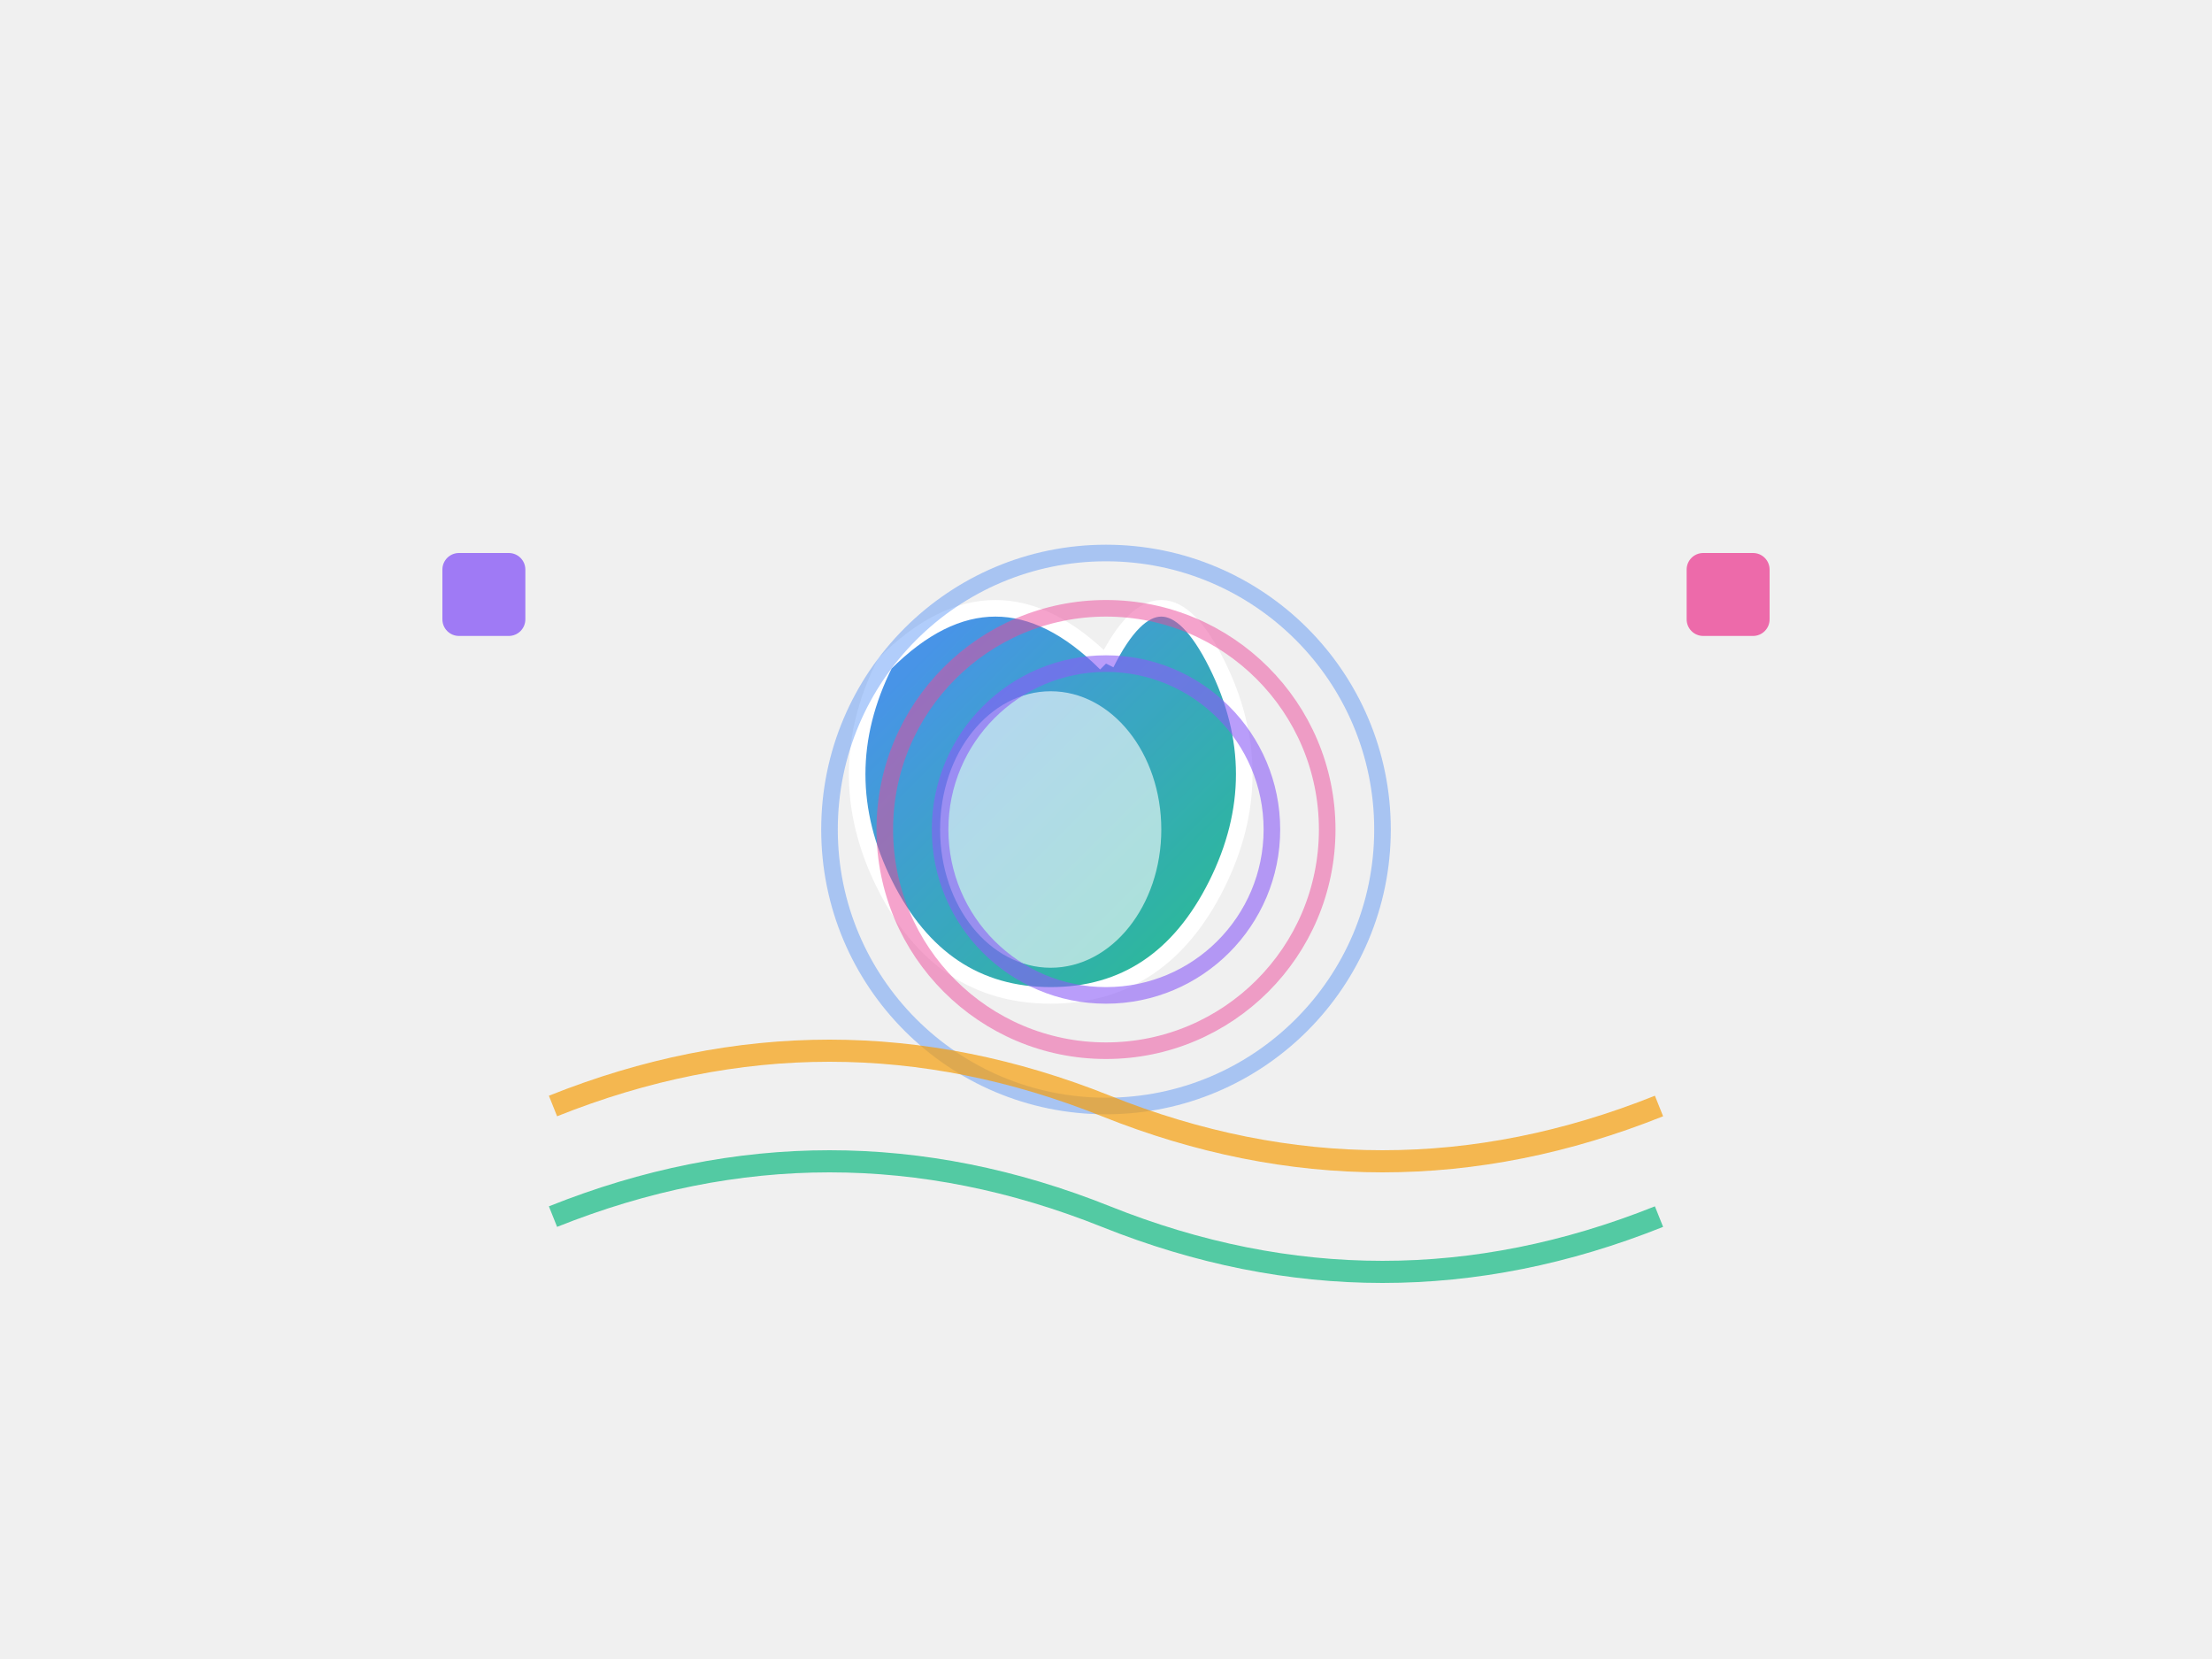
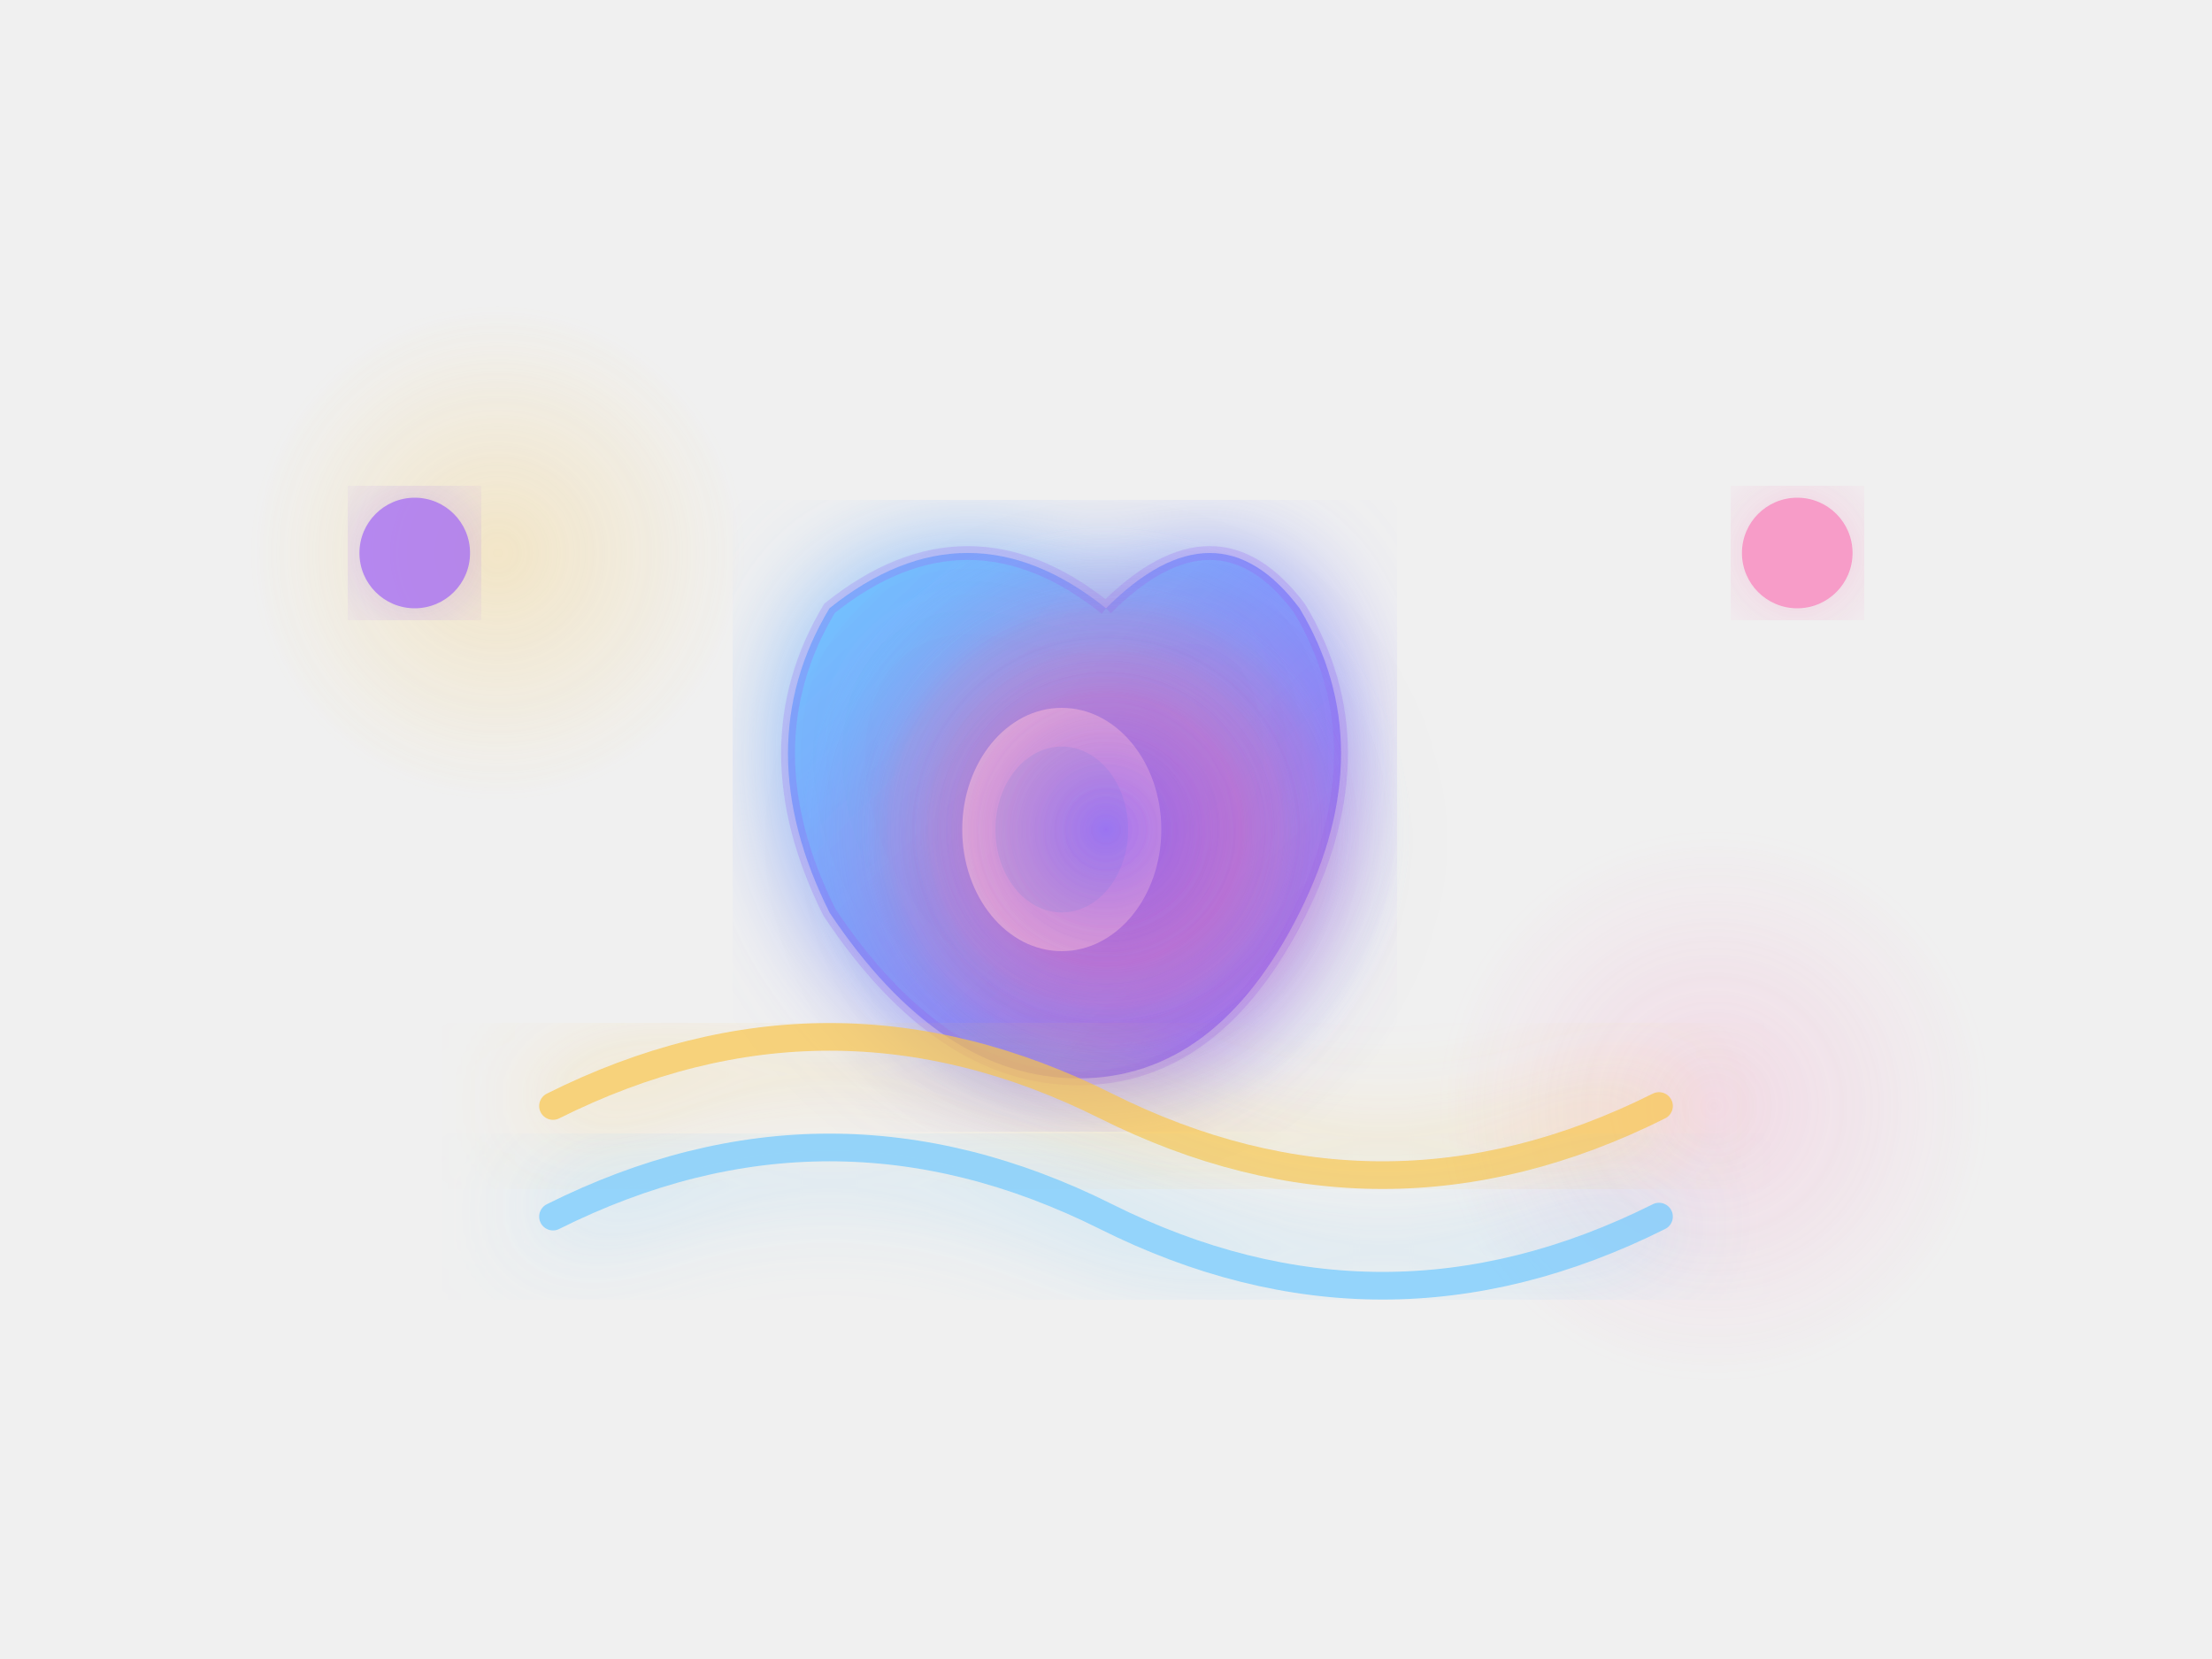
<svg xmlns="http://www.w3.org/2000/svg" viewBox="0 0 400 300" width="400" height="300">
  <defs>
-     <linearGradient id="earGradient" x1="0%" y1="0%" x2="100%" y2="100%">
-       <stop offset="0%" style="stop-color:#3B82F6;stop-opacity:1" />
-       <stop offset="100%" style="stop-color:#10B981;stop-opacity:1" />
+     <linearGradient id="earGrad" x1="0%" y1="0%" x2="100%" y2="100%">
+       <stop offset="0%" style="stop-color:#6CC8FF;stop-opacity:1" />
+       <stop offset="100%" style="stop-color:#9B5CF6;stop-opacity:1" />
    </linearGradient>
-     <radialGradient id="waveGradient" cx="50%" cy="50%">
-       <stop offset="0%" style="stop-color:#8B5CF6;stop-opacity:0.8" />
-       <stop offset="100%" style="stop-color:#EC4899;stop-opacity:0" />
+     <radialGradient id="waveGrad" cx="50%" cy="50%">
+       <stop offset="0%" style="stop-color:#9B5CF6;stop-opacity:0.6" />
+       <stop offset="70%" style="stop-color:#F977B7;stop-opacity:0.3" />
+       <stop offset="100%" style="stop-color:#6CC8FF;stop-opacity:0" />
    </radialGradient>
+     <radialGradient id="bgOrb1" cx="50%" cy="50%">
+       <stop offset="0%" style="stop-color:#F9C449;stop-opacity:0.35" />
+       <stop offset="100%" style="stop-color:#F9C449;stop-opacity:0" />
+     </radialGradient>
+     <radialGradient id="bgOrb2" cx="50%" cy="50%">
+       <stop offset="0%" style="stop-color:#F977B7;stop-opacity:0.3" />
+       <stop offset="100%" style="stop-color:#F977B7;stop-opacity:0" />
+     </radialGradient>
+     <filter id="softGlow">
+       <feGaussianBlur stdDeviation="10" result="coloredBlur" />
+       <feMerge>
+         <feMergeNode in="coloredBlur" />
+         <feMergeNode in="SourceGraphic" />
+       </feMerge>
+     </filter>
+     <filter id="waveShadow">
+       <feGaussianBlur in="SourceAlpha" stdDeviation="6" />
+       <feOffset dx="0" dy="2" result="offsetblur" />
+       <feComponentTransfer>
+         <feFuncA type="linear" slope="0.25" />
+       </feComponentTransfer>
+       <feMerge>
+         <feMergeNode />
+         <feMergeNode in="SourceGraphic" />
+       </feMerge>
+     </filter>
  </defs>
-   <path d="M 200 120 Q 180 100 160 120 Q 150 140 160 160 Q 170 180 190 180 Q 210 180 220 160 Q 230 140 220 120 Q 210 100 200 120" fill="url(#earGradient)" opacity="0.9" />
-   <path d="M 200 120 Q 180 100 160 120 Q 150 140 160 160 Q 170 180 190 180 Q 210 180 220 160 Q 230 140 220 120 Q 210 100 200 120" fill="none" stroke="#fff" stroke-width="3" />
-   <ellipse cx="190" cy="150" rx="20" ry="25" fill="#fff" opacity="0.6" />
-   <circle cx="200" cy="150" r="30" fill="none" stroke="#8B5CF6" stroke-width="3" opacity="0.6">
-     <animate attributeName="r" values="30;60;30" dur="2s" repeatCount="indefinite" />
-     <animate attributeName="opacity" values="0.6;0;0.6" dur="2s" repeatCount="indefinite" />
+   <circle cx="90" cy="100" r="45" fill="url(#bgOrb1)" opacity="0.7" />
+   <circle cx="310" cy="200" r="50" fill="url(#bgOrb2)" opacity="0.6" />
+   <g filter="url(#softGlow)">
+     <path d="M 200 110 Q 175 90 150 110 Q 135 135 150 165 Q 170 195 195 195 Q 220 195 235 165 Q 250 135 235 110 Q 220 90 200 110" fill="url(#earGrad)" opacity="0.95" />
+     <path d="M 200 110 Q 175 90 150 110 Q 135 135 150 165 Q 170 195 195 195 Q 220 195 235 165 Q 250 135 235 110 Q 220 90 200 110" fill="none" stroke="rgba(155, 92, 246, 0.25)" stroke-width="2.5" />
+     <ellipse cx="192" cy="150" rx="18" ry="22" fill="rgba(255, 255, 255, 0.7)" />
+     <ellipse cx="192" cy="150" rx="12" ry="15" fill="rgba(108, 200, 255, 0.4)" />
+   </g>
+   <circle cx="200" cy="150" r="35" fill="url(#waveGrad)" opacity="0.7" filter="url(#waveShadow)">
+     <animate attributeName="r" values="35;65;35" dur="2.5s" repeatCount="indefinite" />
+     <animate attributeName="opacity" values="0.7;0;0.7" dur="2.5s" repeatCount="indefinite" />
  </circle>
-   <circle cx="200" cy="150" r="40" fill="none" stroke="#EC4899" stroke-width="3" opacity="0.5">
-     <animate attributeName="r" values="40;70;40" dur="2s" begin="0.3s" repeatCount="indefinite" />
-     <animate attributeName="opacity" values="0.5;0;0.5" dur="2s" begin="0.3s" repeatCount="indefinite" />
+   <circle cx="200" cy="150" r="45" fill="url(#waveGrad)" opacity="0.6" filter="url(#waveShadow)">
+     <animate attributeName="r" values="45;75;45" dur="2.5s" begin="0.4s" repeatCount="indefinite" />
+     <animate attributeName="opacity" values="0.6;0;0.6" dur="2.5s" begin="0.4s" repeatCount="indefinite" />
  </circle>
-   <circle cx="200" cy="150" r="50" fill="none" stroke="#3B82F6" stroke-width="3" opacity="0.4">
-     <animate attributeName="r" values="50;80;50" dur="2s" begin="0.6s" repeatCount="indefinite" />
-     <animate attributeName="opacity" values="0.4;0;0.4" dur="2s" begin="0.6s" repeatCount="indefinite" />
+   <circle cx="200" cy="150" r="55" fill="url(#waveGrad)" opacity="0.5" filter="url(#waveShadow)">
+     <animate attributeName="r" values="55;85;55" dur="2.5s" begin="0.8s" repeatCount="indefinite" />
+     <animate attributeName="opacity" values="0.5;0;0.5" dur="2.5s" begin="0.8s" repeatCount="indefinite" />
  </circle>
-   <path d="M 100 200 Q 150 180 200 200 T 300 200" fill="none" stroke="#F59E0B" stroke-width="4" opacity="0.7">
-     <animate attributeName="d" values="M 100 200 Q 150 180 200 200 T 300 200;M 100 200 Q 150 190 200 200 T 300 200;M 100 200 Q 150 180 200 200 T 300 200" dur="1.5s" repeatCount="indefinite" />
+   <path d="M 100 200 Q 150 175 200 200 T 300 200" fill="none" stroke="#F9C449" stroke-width="5" stroke-linecap="round" opacity="0.7" filter="url(#softGlow)">
+     <animate attributeName="d" values="M 100 200 Q 150 175 200 200 T 300 200;M 100 200 Q 150 185 200 200 T 300 200;M 100 200 Q 150 175 200 200 T 300 200" dur="2s" repeatCount="indefinite" />
  </path>
-   <path d="M 100 220 Q 150 200 200 220 T 300 220" fill="none" stroke="#10B981" stroke-width="4" opacity="0.7">
-     <animate attributeName="d" values="M 100 220 Q 150 200 200 220 T 300 220;M 100 220 Q 150 210 200 220 T 300 220;M 100 220 Q 150 200 200 220 T 300 220" dur="1.5s" begin="0.3s" repeatCount="indefinite" />
+   <path d="M 100 220 Q 150 195 200 220 T 300 220" fill="none" stroke="#6CC8FF" stroke-width="5" stroke-linecap="round" opacity="0.7" filter="url(#softGlow)">
+     <animate attributeName="d" values="M 100 220 Q 150 195 200 220 T 300 220;M 100 220 Q 150 205 200 220 T 300 220;M 100 220 Q 150 195 200 220 T 300 220" dur="2s" begin="0.4s" repeatCount="indefinite" />
  </path>
-   <rect x="80" y="100" width="15" height="15" rx="3" fill="#8B5CF6" opacity="0.8">
-     <animate attributeName="opacity" values="0.8;1;0.8" dur="1s" repeatCount="indefinite" />
-   </rect>
-   <rect x="305" y="100" width="15" height="15" rx="3" fill="#EC4899" opacity="0.8">
-     <animate attributeName="opacity" values="0.8;1;0.8" dur="1s" begin="0.5s" repeatCount="indefinite" />
-   </rect>
+   <circle cx="75" cy="100" r="10" fill="#9B5CF6" opacity="0.7" filter="url(#softGlow)">
+     <animate attributeName="opacity" values="0.7;1;0.7" dur="1.5s" repeatCount="indefinite" />
+   </circle>
+   <circle cx="325" cy="100" r="10" fill="#F977B7" opacity="0.7" filter="url(#softGlow)">
+     <animate attributeName="opacity" values="0.7;1;0.7" dur="1.5s" begin="0.75s" repeatCount="indefinite" />
+   </circle>
</svg>
